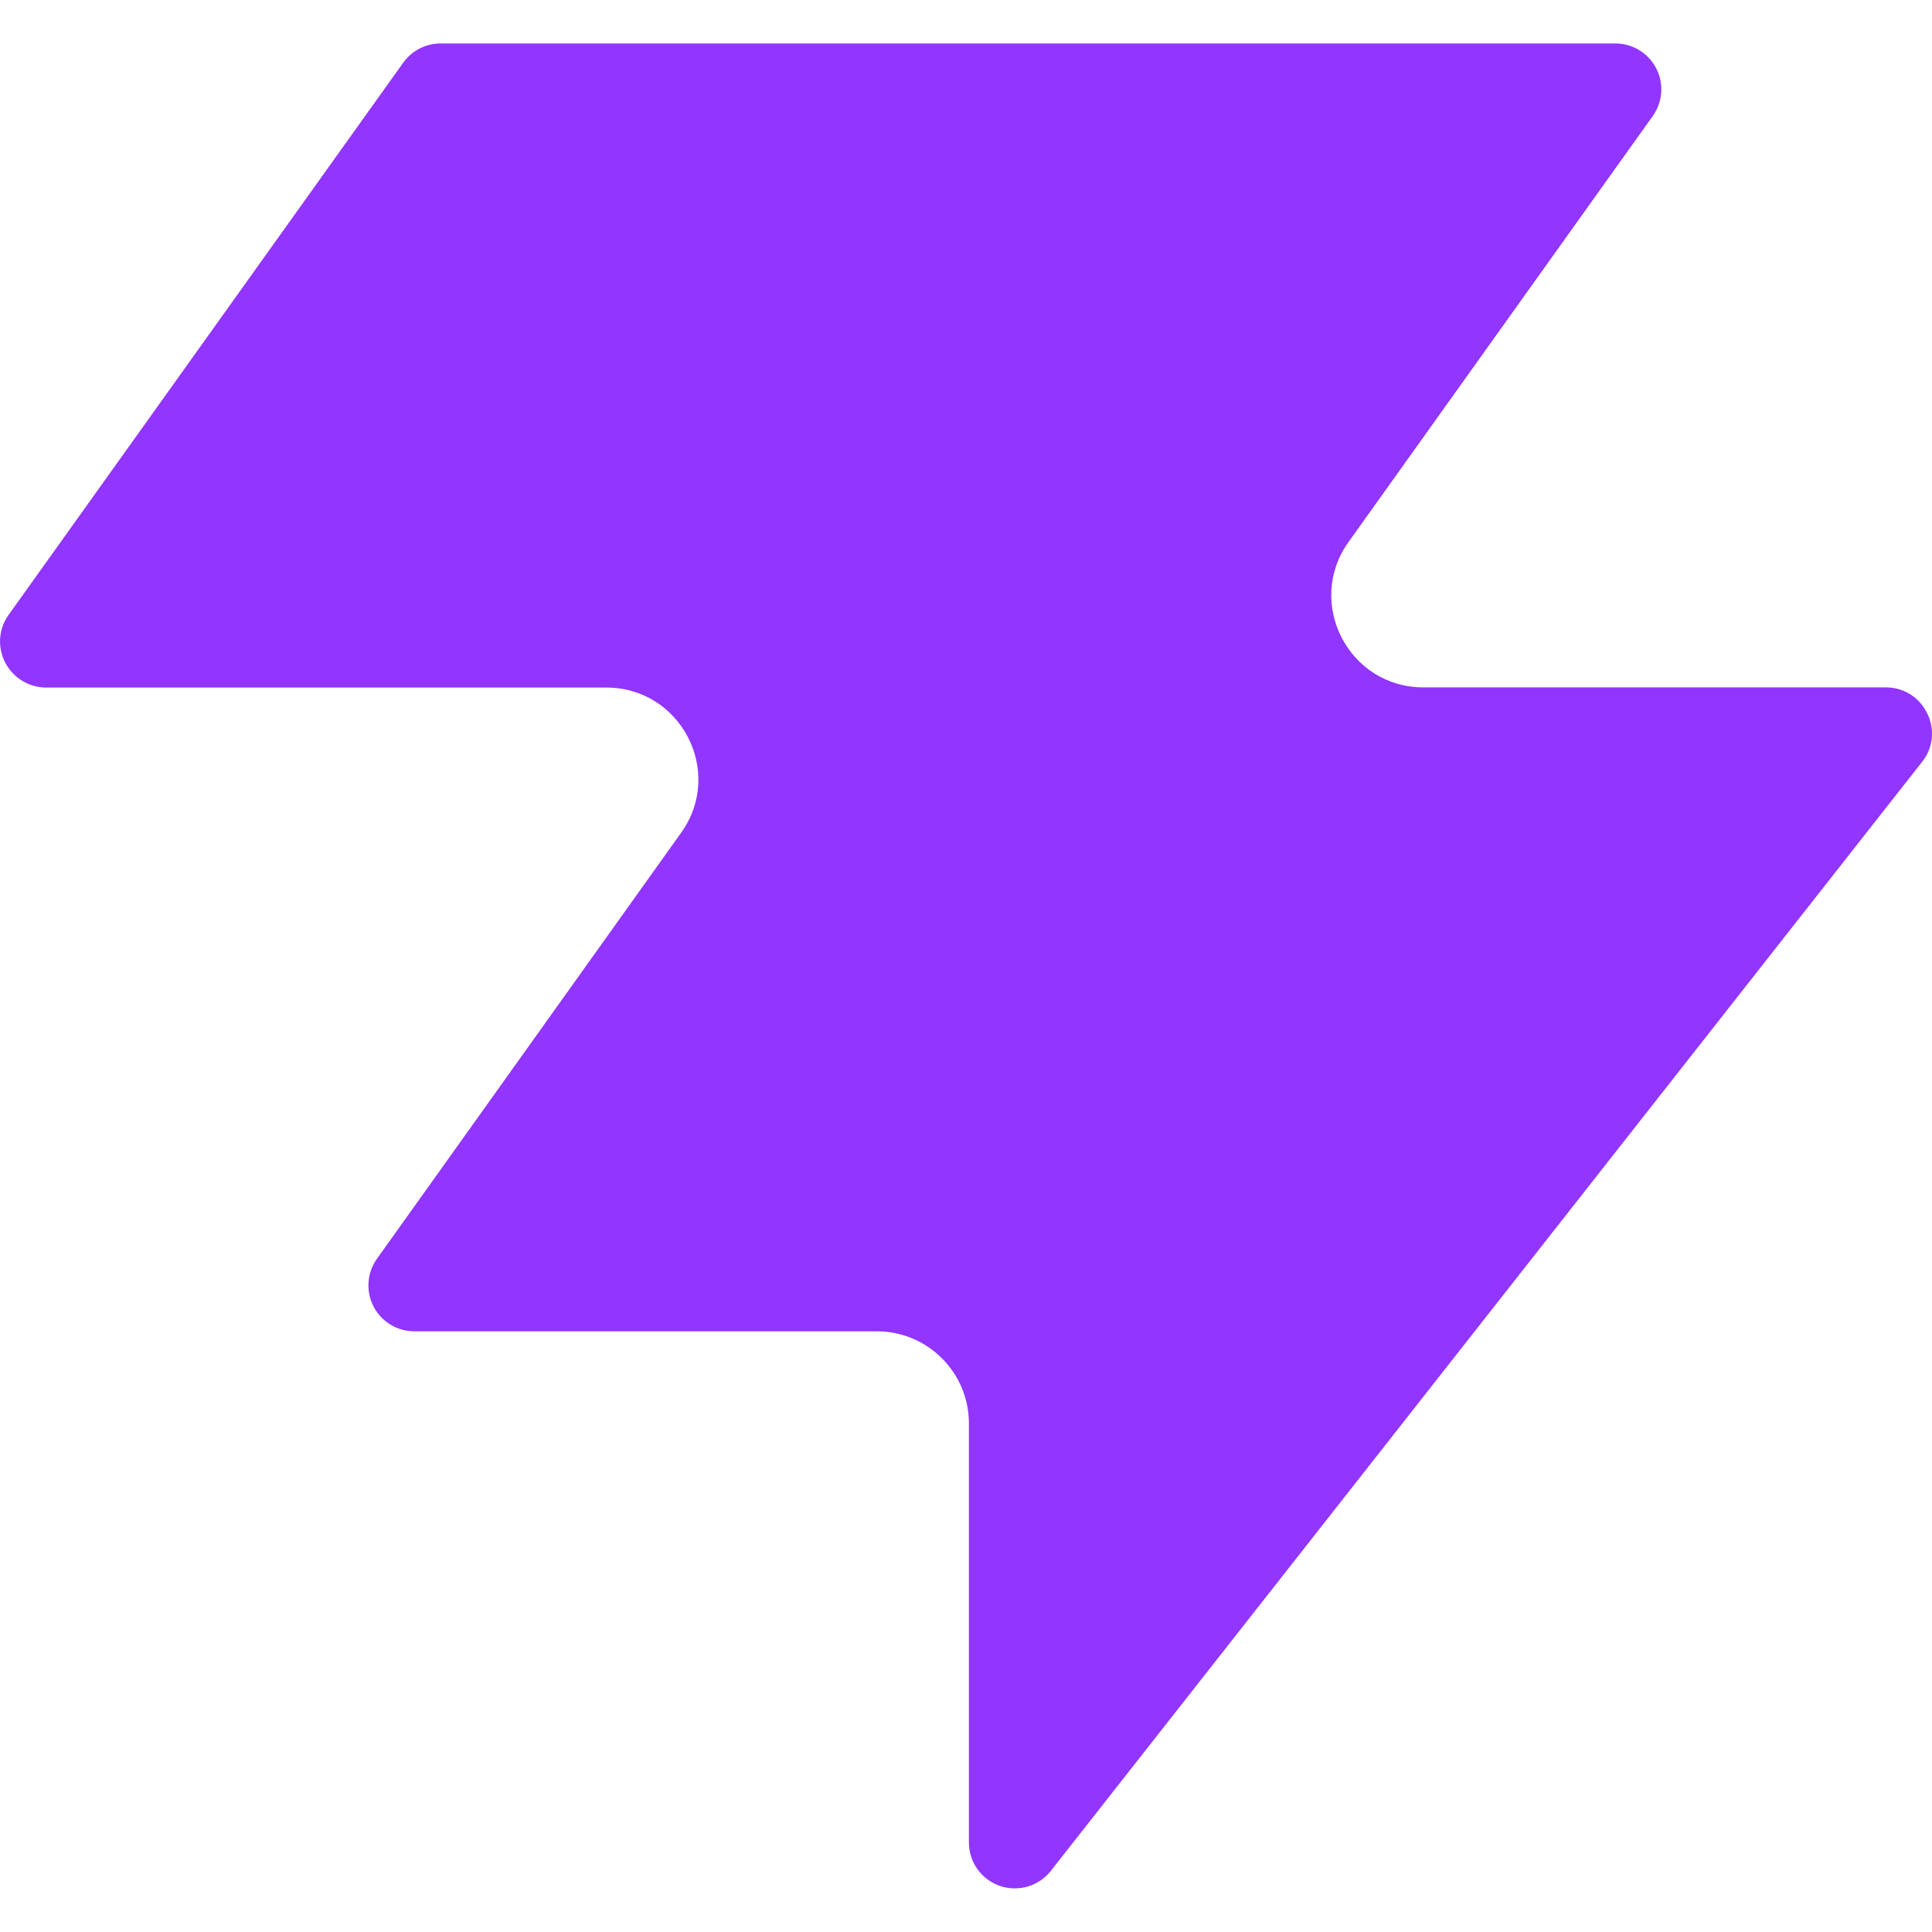
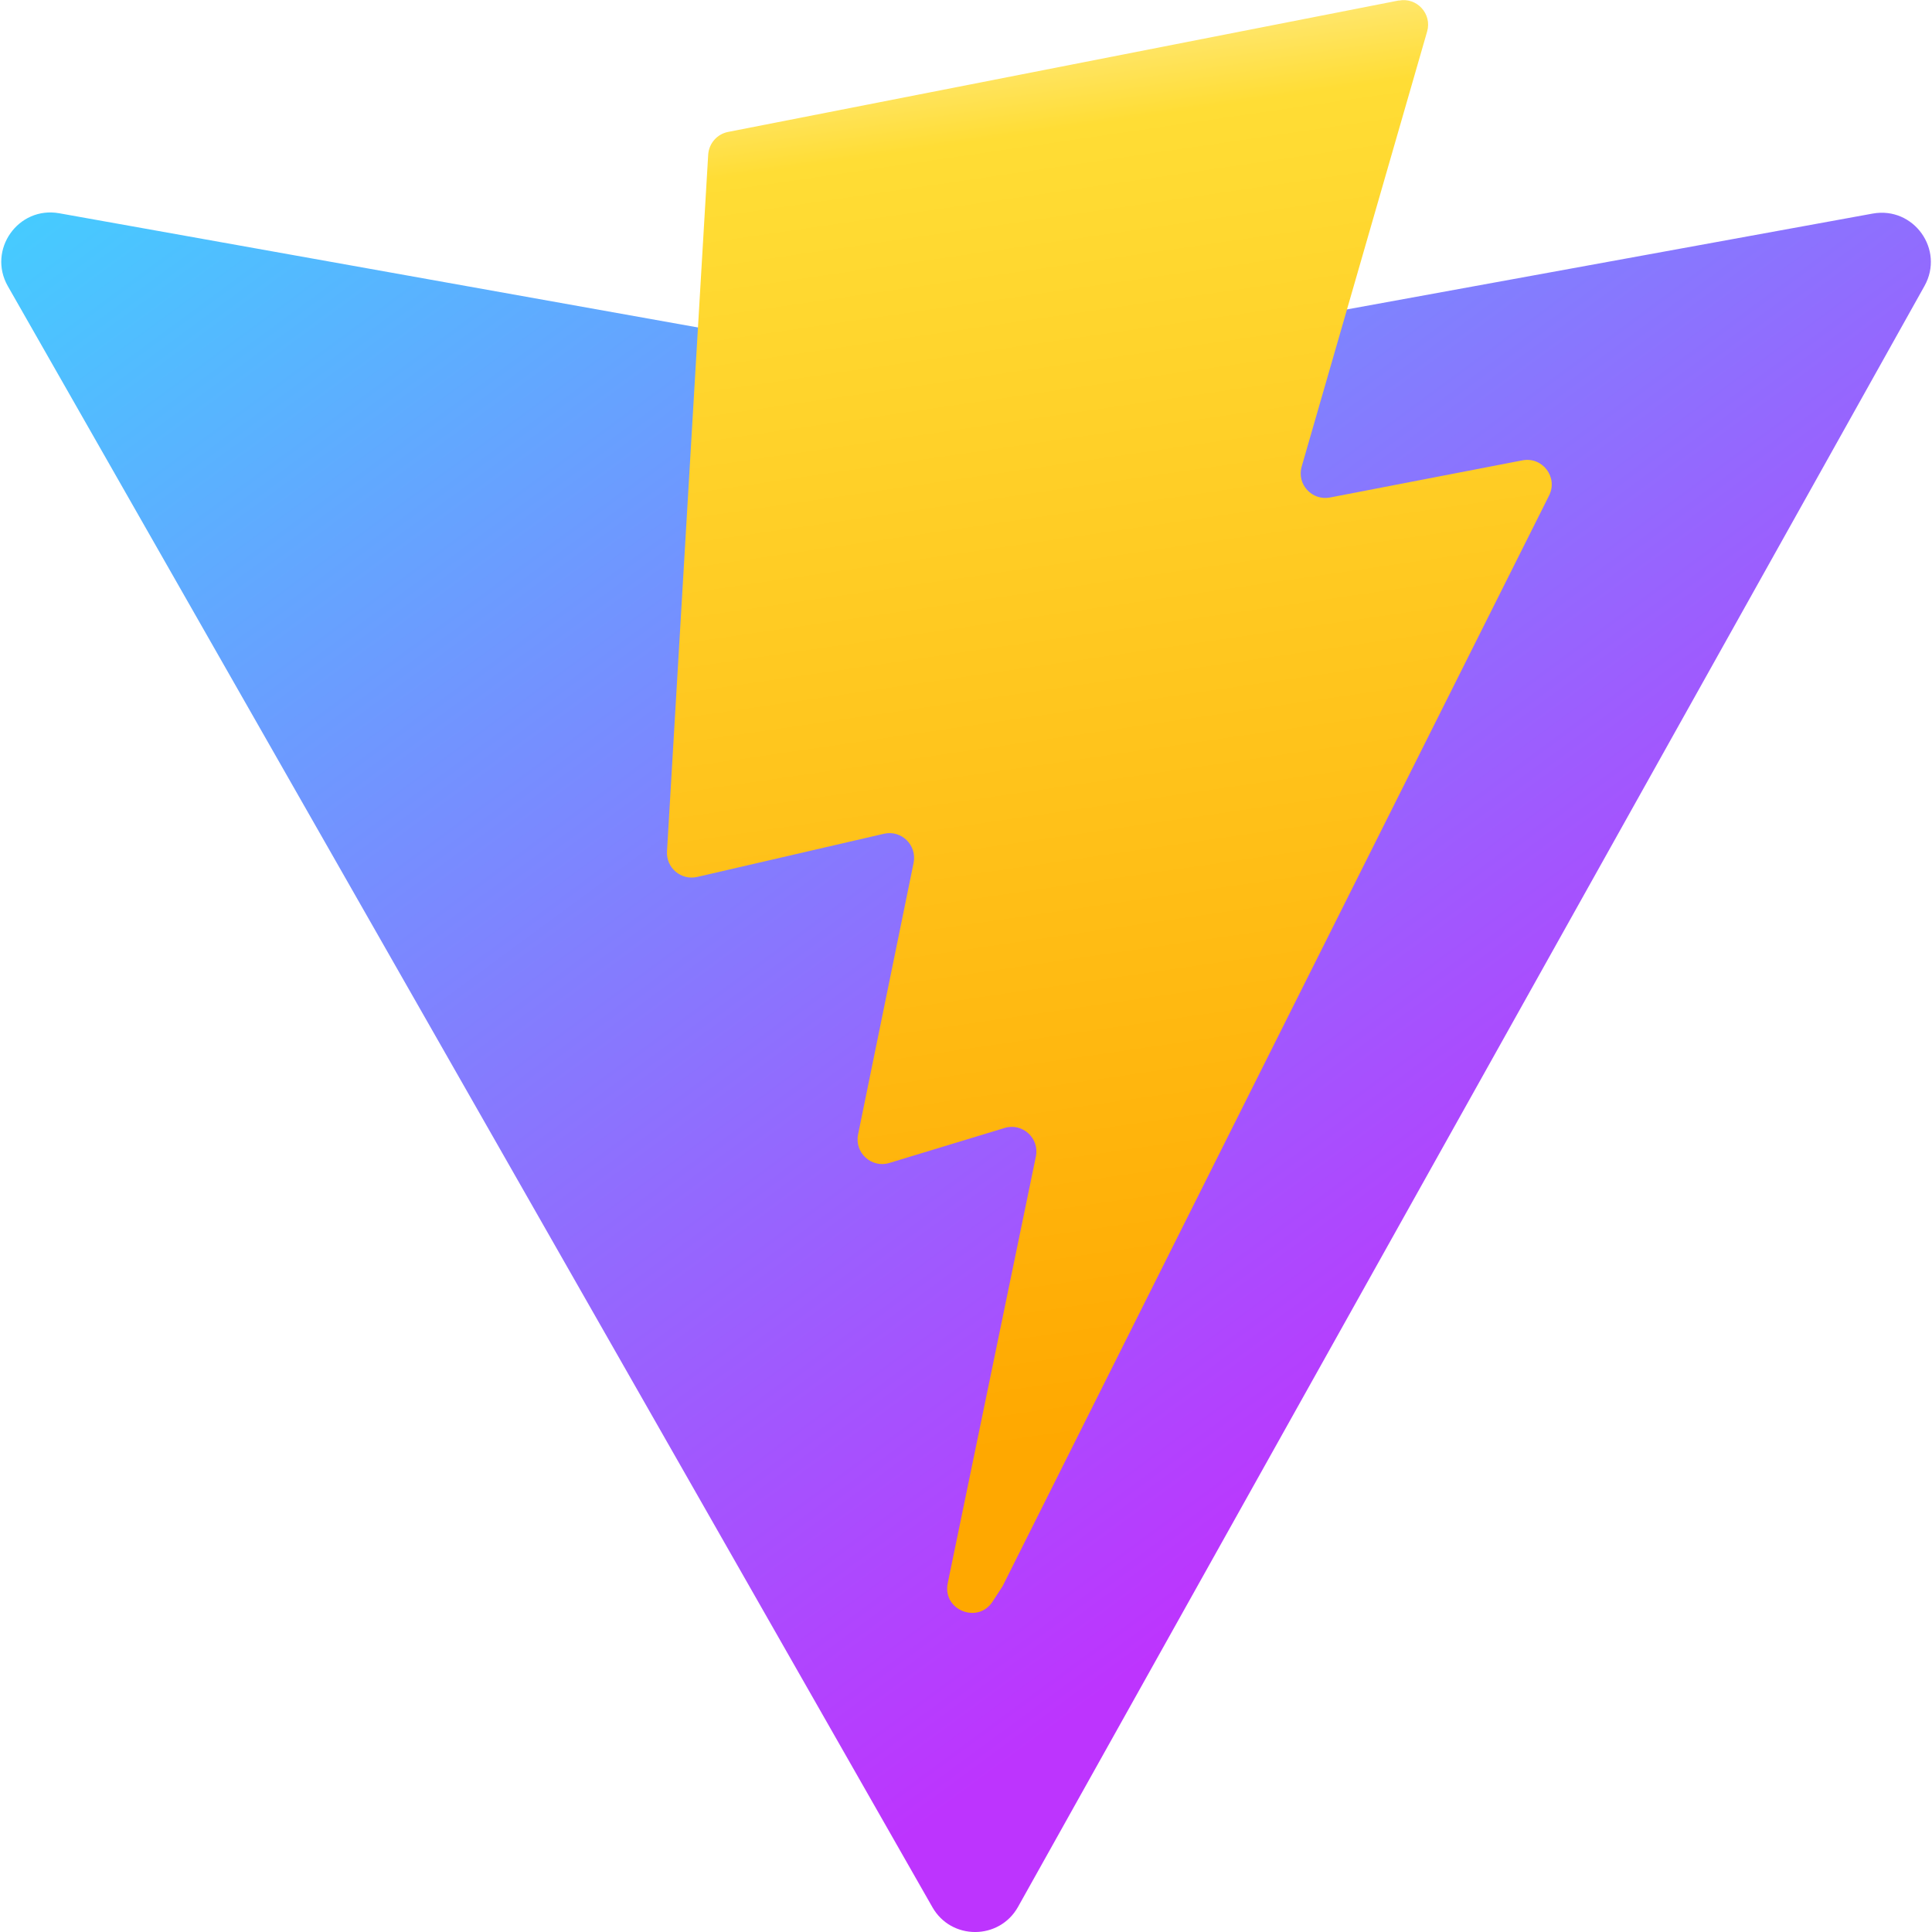
- <svg xmlns="http://www.w3.org/2000/svg" fill="#9135FF" role="img" viewBox="0 0 24 24">
-   <path d="M13.056 23.238a.57.57 0 0 1-1.02-.355v-5.202c0-.63-.512-1.143-1.144-1.143H5.148a.57.57 0 0 1-.464-.903l3.777-5.29c.54-.753 0-1.804-.93-1.804H.57a.574.574 0 0 1-.543-.746.6.6 0 0 1 .08-.157L5.008.78a.57.57 0 0 1 .467-.24h14.589a.57.57 0 0 1 .466.903l-3.778 5.29c-.54.755 0 1.806.93 1.806h5.745c.238 0 .424.138.513.322a.56.56 0 0 1-.063.603z" />
+ <svg xmlns="http://www.w3.org/2000/svg" id="uuid-76618089-0d31-411c-8a12-cb378eda6e71" viewBox="0 0 128 128">
+   <defs>
+     <linearGradient id="uuid-f9d16bbb-0774-432b-8a58-cf1053203e1b" x1="32" y1="144" x2="106.74" y2="42.49" gradientTransform="translate(0 130) scale(1 -1)" gradientUnits="userSpaceOnUse">
+       <stop offset="0" stop-color="#41d1ff" />
+       <stop offset="1" stop-color="#bd34fe" />
+     </linearGradient>
+     <linearGradient id="uuid-006148b5-e315-441f-9fc3-1aa86cdfea82" x1="67.25" y1="128.57" x2="80.77" y2="35.83" gradientTransform="translate(0 130) scale(1 -1)" gradientUnits="userSpaceOnUse">
+       <stop offset="0" stop-color="#ffea83" />
+       <stop offset=".08" stop-color="#ffdd35" />
+       <stop offset="1" stop-color="#ffa800" />
+     </linearGradient>
+   </defs>
+   <path d="m127.5,18.95l-60.05,107.38c-1.24,2.22-4.43,2.23-5.68.02L.52,18.96c-1.37-2.4.68-5.32,3.41-4.83l60.12,10.75c.38.07.78.07,1.16,0l58.86-10.73c2.72-.49,4.78,2.39,3.43,4.8Z" style="fill:url(#uuid-f9d16bbb-0774-432b-8a58-cf1053203e1b);" />
+   <path d="m92.68.03l-44.44,8.71c-.73.14-1.27.76-1.32,1.5l-2.73,46.17c-.06,1.09.93,1.93,2,1.69l12.37-2.86c1.16-.27,2.2.75,1.97,1.92l-3.68,18c-.25,1.21.89,2.25,2.07,1.89l7.64-2.32c1.18-.36,2.32.68,2.07,1.89l-5.84,28.27c-.37,1.77,1.99,2.73,2.97,1.22l.66-1.01,36.21-72.27c.61-1.21-.44-2.59-1.77-2.33l-12.74,2.46c-1.2.23-2.22-.88-1.88-2.05l8.31-28.82c.34-1.17-.68-2.29-1.88-2.05Z" style="fill:url(#uuid-006148b5-e315-441f-9fc3-1aa86cdfea82);" />
</svg>
